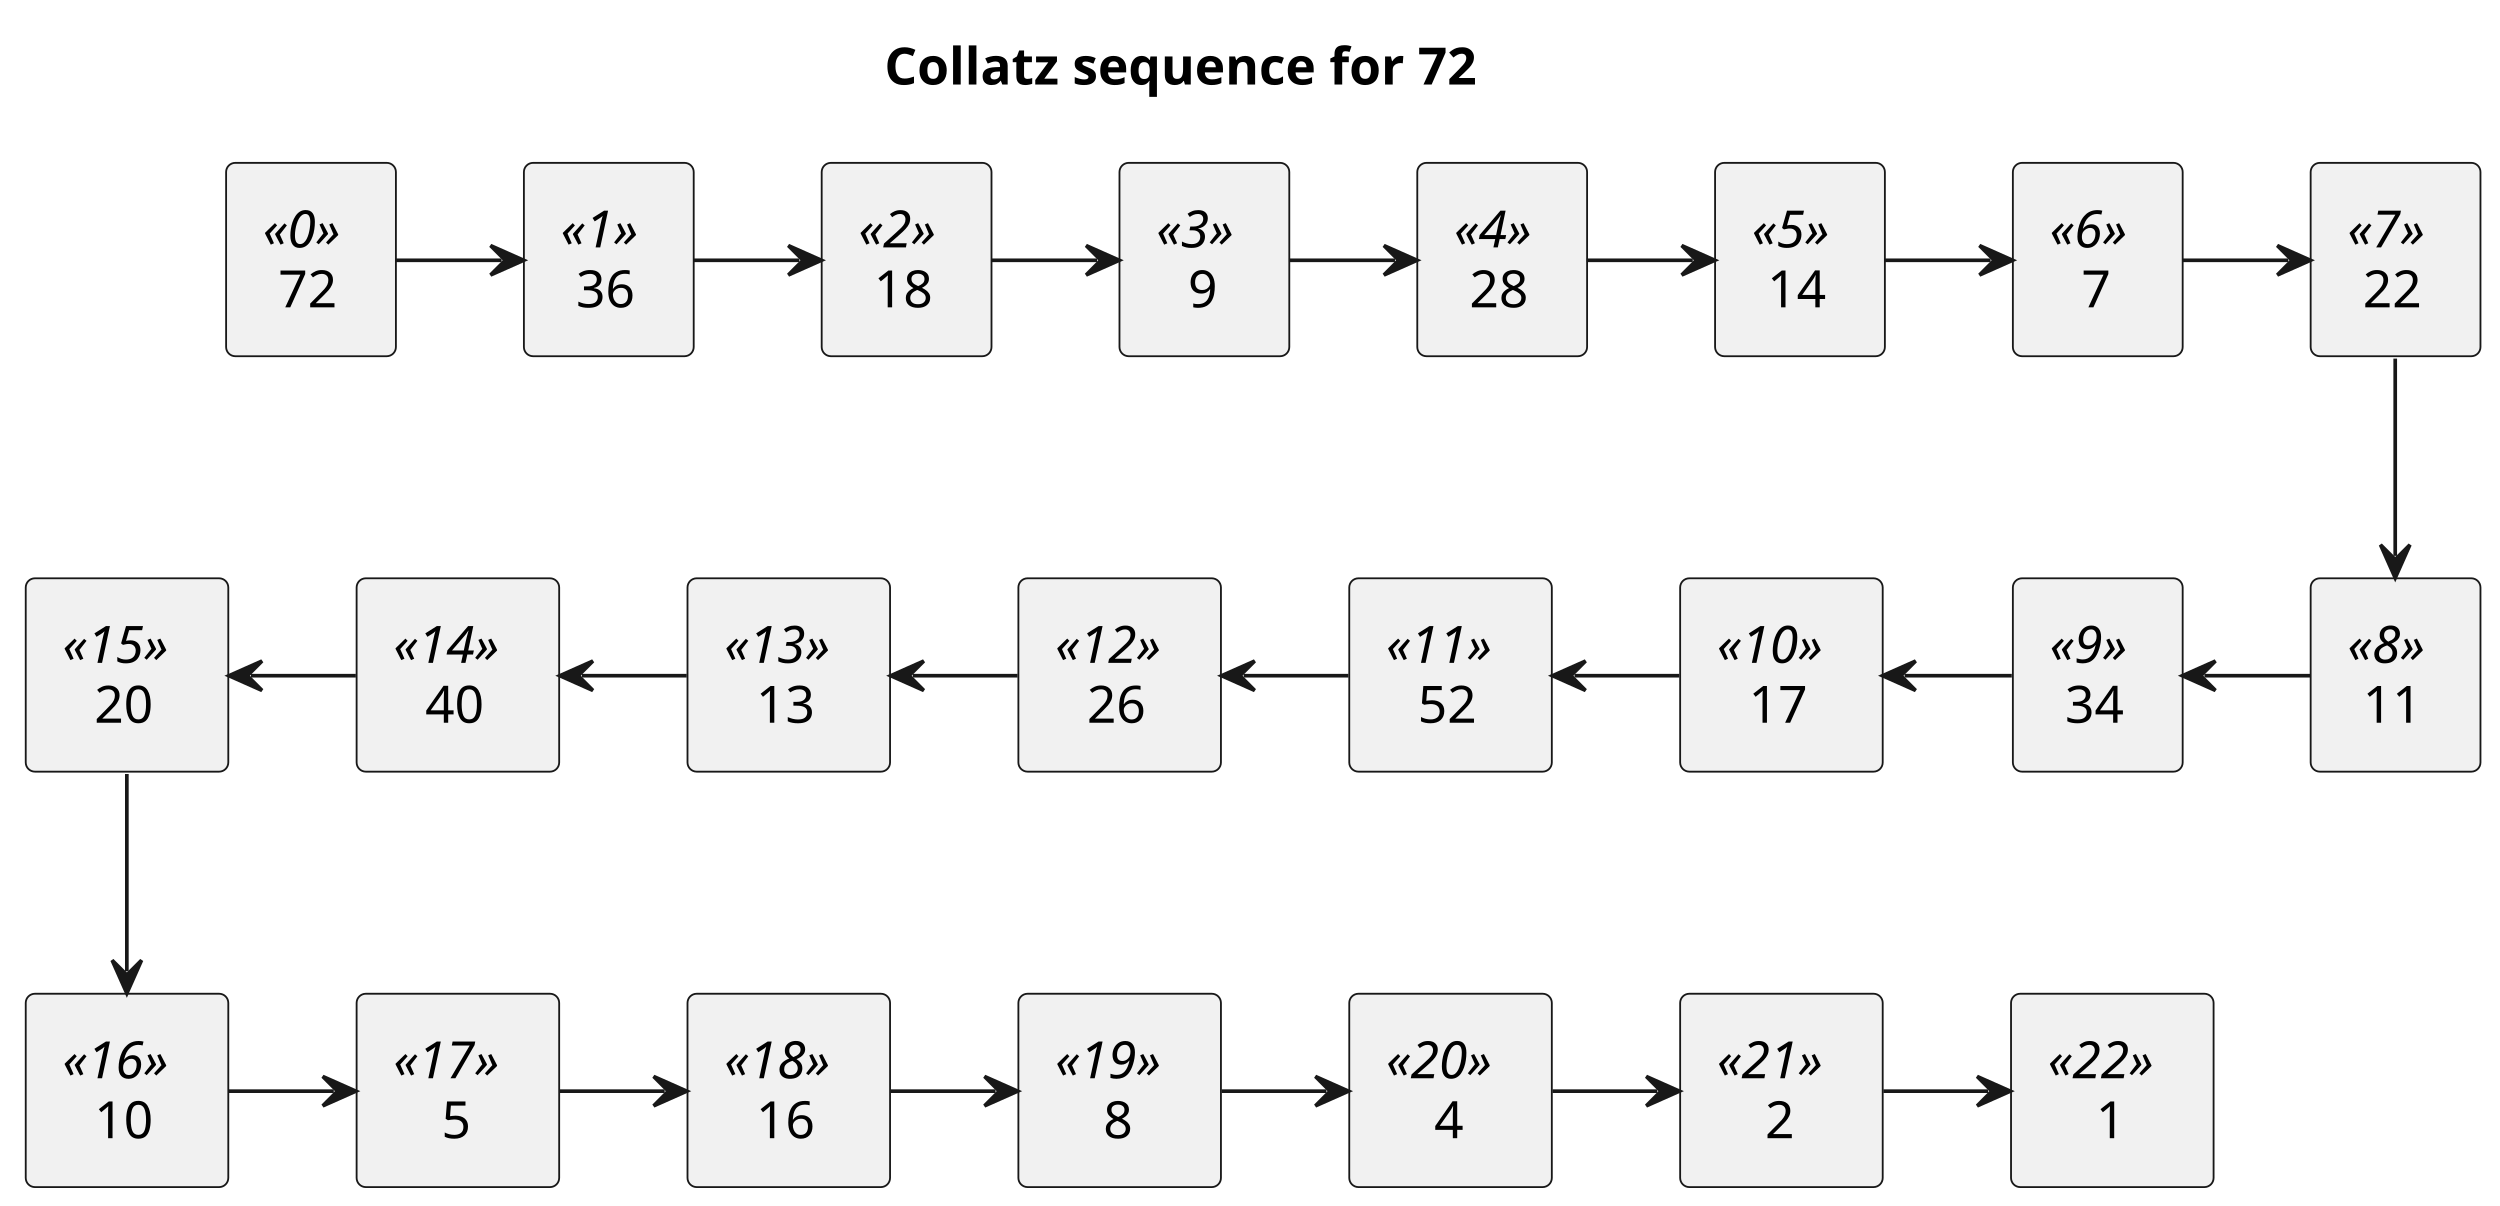
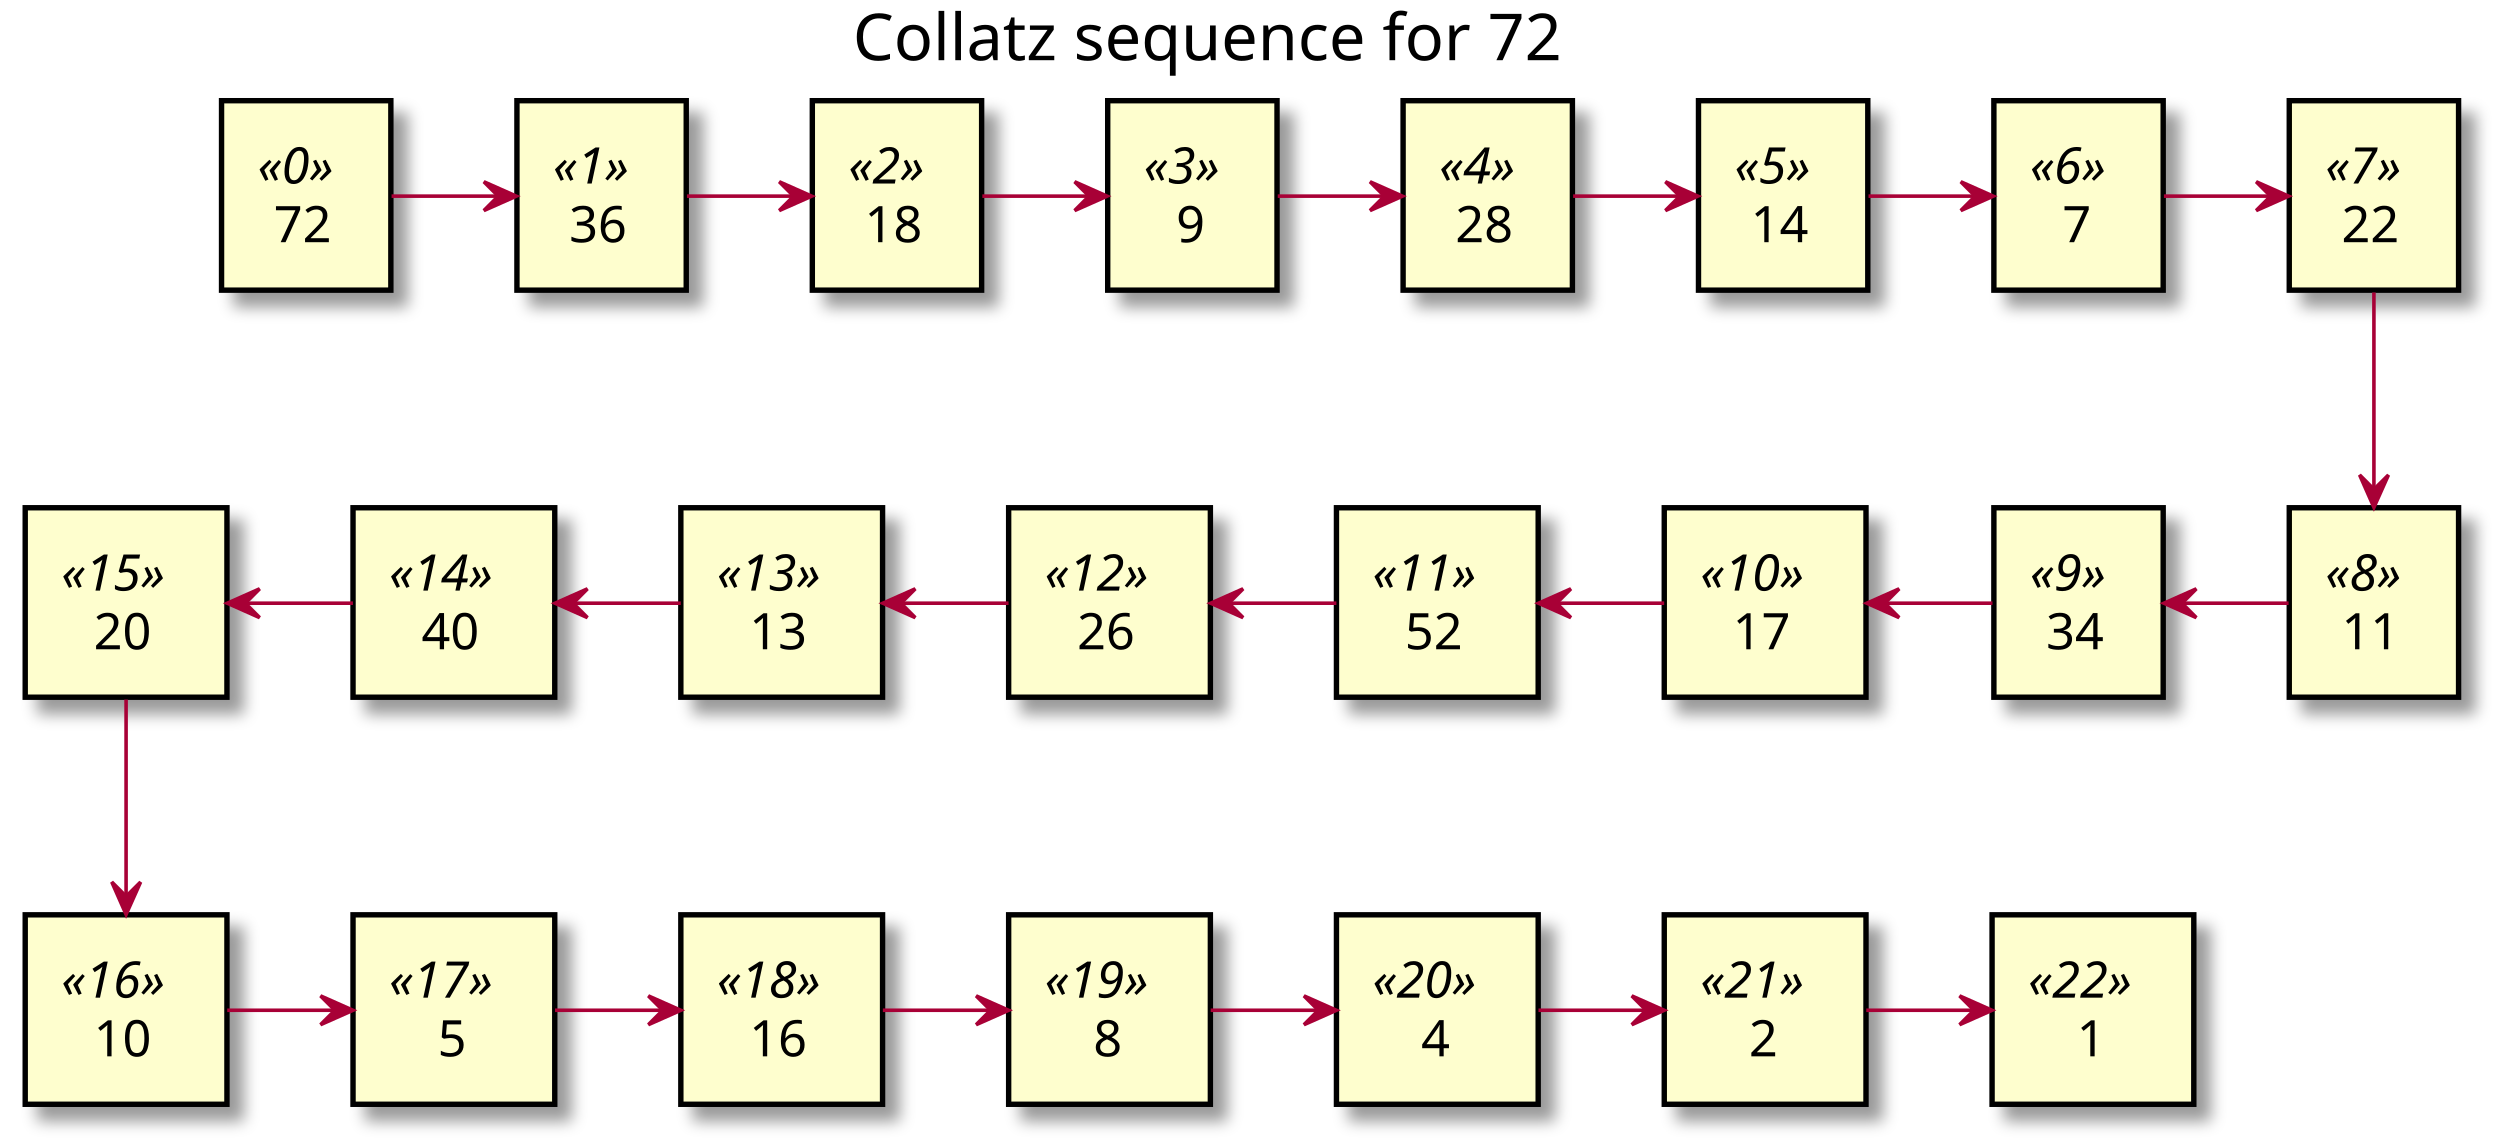
- <svg xmlns="http://www.w3.org/2000/svg" contentStyleType="text/css" height="328px" preserveAspectRatio="none" style="width:680px;height:328px;background:#FFFFFF;" version="1.1" viewBox="0 0 680 328" width="680px" zoomAndPan="magnify">
-   <defs />
+ <svg xmlns="http://www.w3.org/2000/svg" contentScriptType="application/ecmascript" contentStyleType="text/css" height="318px" preserveAspectRatio="none" style="width:694px;height:318px;background:#FFFFFF;" version="1.1" viewBox="0 0 694 318" width="694px" zoomAndPan="magnify">
+   <defs>
+     <filter height="300%" id="fkxlsqg061v2a" width="300%" x="-1" y="-1">
+       <feGaussianBlur result="blurOut" stdDeviation="2.0" />
+       <feColorMatrix in="blurOut" result="blurOut2" type="matrix" values="0 0 0 0 0 0 0 0 0 0 0 0 0 0 0 0 0 0 .4 0" />
+       <feOffset dx="4.0" dy="4.0" in="blurOut2" result="blurOut3" />
+       <feBlend in="SourceGraphic" in2="blurOut3" mode="normal" />
+     </filter>
+   </defs>
  <g>
-     <text fill="#000000" font-family="sans-serif" font-size="14" font-weight="bold" lengthAdjust="spacing" textLength="185.568" x="240.56" y="22.995">Collatz sequence for 72</text>
-     <g id="elem_72">
-       <rect fill="#F1F1F1" height="52.594" rx="2.5" ry="2.5" style="stroke:#181818;stroke-width:0.5;" width="46.188" x="61.5" y="44.297" />
-       <text fill="#000000" font-family="sans-serif" font-size="14" font-style="italic" lengthAdjust="spacing" textLength="26.189" x="71.5" y="67.292">«0»</text>
-       <text fill="#000000" font-family="sans-serif" font-size="14" lengthAdjust="spacing" textLength="17.814" x="75.687" y="83.589">72</text>
-     </g>
-     <g id="elem_36">
-       <rect fill="#F1F1F1" height="52.594" rx="2.5" ry="2.5" style="stroke:#181818;stroke-width:0.5;" width="46.188" x="142.5" y="44.297" />
-       <text fill="#000000" font-family="sans-serif" font-size="14" font-style="italic" lengthAdjust="spacing" textLength="26.189" x="152.5" y="67.292">«1»</text>
-       <text fill="#000000" font-family="sans-serif" font-size="14" lengthAdjust="spacing" textLength="17.814" x="156.687" y="83.589">36</text>
-     </g>
-     <g id="elem_18">
-       <rect fill="#F1F1F1" height="52.594" rx="2.5" ry="2.5" style="stroke:#181818;stroke-width:0.5;" width="46.188" x="223.5" y="44.297" />
-       <text fill="#000000" font-family="sans-serif" font-size="14" font-style="italic" lengthAdjust="spacing" textLength="26.189" x="233.5" y="67.292">«2»</text>
-       <text fill="#000000" font-family="sans-serif" font-size="14" lengthAdjust="spacing" textLength="17.814" x="237.687" y="83.589">18</text>
-     </g>
-     <g id="elem_9">
-       <rect fill="#F1F1F1" height="52.594" rx="2.5" ry="2.5" style="stroke:#181818;stroke-width:0.5;" width="46.188" x="304.5" y="44.297" />
-       <text fill="#000000" font-family="sans-serif" font-size="14" font-style="italic" lengthAdjust="spacing" textLength="26.189" x="314.5" y="67.292">«3»</text>
-       <text fill="#000000" font-family="sans-serif" font-size="14" lengthAdjust="spacing" textLength="8.907" x="323.141" y="83.589">9</text>
-     </g>
-     <g id="elem_28">
-       <rect fill="#F1F1F1" height="52.594" rx="2.5" ry="2.5" style="stroke:#181818;stroke-width:0.5;" width="46.188" x="385.5" y="44.297" />
-       <text fill="#000000" font-family="sans-serif" font-size="14" font-style="italic" lengthAdjust="spacing" textLength="26.189" x="395.5" y="67.292">«4»</text>
-       <text fill="#000000" font-family="sans-serif" font-size="14" lengthAdjust="spacing" textLength="17.814" x="399.687" y="83.589">28</text>
-     </g>
-     <g id="elem_14">
-       <rect fill="#F1F1F1" height="52.594" rx="2.5" ry="2.5" style="stroke:#181818;stroke-width:0.5;" width="46.188" x="466.5" y="44.297" />
-       <text fill="#000000" font-family="sans-serif" font-size="14" font-style="italic" lengthAdjust="spacing" textLength="26.189" x="476.5" y="67.292">«5»</text>
-       <text fill="#000000" font-family="sans-serif" font-size="14" lengthAdjust="spacing" textLength="17.814" x="480.687" y="83.589">14</text>
-     </g>
-     <g id="elem_7">
-       <rect fill="#F1F1F1" height="52.594" rx="2.5" ry="2.5" style="stroke:#181818;stroke-width:0.5;" width="46.188" x="547.5" y="44.297" />
-       <text fill="#000000" font-family="sans-serif" font-size="14" font-style="italic" lengthAdjust="spacing" textLength="26.189" x="557.5" y="67.292">«6»</text>
-       <text fill="#000000" font-family="sans-serif" font-size="14" lengthAdjust="spacing" textLength="8.907" x="566.141" y="83.589">7</text>
-     </g>
-     <g id="elem_22">
-       <rect fill="#F1F1F1" height="52.594" rx="2.5" ry="2.5" style="stroke:#181818;stroke-width:0.5;" width="46.188" x="628.5" y="44.297" />
-       <text fill="#000000" font-family="sans-serif" font-size="14" font-style="italic" lengthAdjust="spacing" textLength="26.189" x="638.5" y="67.292">«7»</text>
-       <text fill="#000000" font-family="sans-serif" font-size="14" lengthAdjust="spacing" textLength="17.814" x="642.687" y="83.589">22</text>
-     </g>
-     <g id="elem_11">
-       <rect fill="#F1F1F1" height="52.594" rx="2.5" ry="2.5" style="stroke:#181818;stroke-width:0.5;" width="46.188" x="628.5" y="157.297" />
-       <text fill="#000000" font-family="sans-serif" font-size="14" font-style="italic" lengthAdjust="spacing" textLength="26.189" x="638.5" y="180.292">«8»</text>
-       <text fill="#000000" font-family="sans-serif" font-size="14" lengthAdjust="spacing" textLength="17.814" x="642.687" y="196.589">11</text>
-     </g>
-     <g id="elem_34">
-       <rect fill="#F1F1F1" height="52.594" rx="2.5" ry="2.5" style="stroke:#181818;stroke-width:0.5;" width="46.188" x="547.5" y="157.297" />
-       <text fill="#000000" font-family="sans-serif" font-size="14" font-style="italic" lengthAdjust="spacing" textLength="26.189" x="557.5" y="180.292">«9»</text>
-       <text fill="#000000" font-family="sans-serif" font-size="14" lengthAdjust="spacing" textLength="17.814" x="561.687" y="196.589">34</text>
-     </g>
-     <g id="elem_17">
-       <rect fill="#F1F1F1" height="52.594" rx="2.5" ry="2.5" style="stroke:#181818;stroke-width:0.5;" width="55.096" x="457" y="157.297" />
-       <text fill="#000000" font-family="sans-serif" font-size="14" font-style="italic" lengthAdjust="spacing" textLength="35.096" x="467" y="180.292">«10»</text>
-       <text fill="#000000" font-family="sans-serif" font-size="14" lengthAdjust="spacing" textLength="17.814" x="475.641" y="196.589">17</text>
-     </g>
-     <g id="elem_52">
-       <rect fill="#F1F1F1" height="52.594" rx="2.5" ry="2.5" style="stroke:#181818;stroke-width:0.5;" width="55.096" x="367" y="157.297" />
-       <text fill="#000000" font-family="sans-serif" font-size="14" font-style="italic" lengthAdjust="spacing" textLength="35.096" x="377" y="180.292">«11»</text>
-       <text fill="#000000" font-family="sans-serif" font-size="14" lengthAdjust="spacing" textLength="17.814" x="385.641" y="196.589">52</text>
-     </g>
-     <g id="elem_26">
-       <rect fill="#F1F1F1" height="52.594" rx="2.5" ry="2.5" style="stroke:#181818;stroke-width:0.5;" width="55.096" x="277" y="157.297" />
-       <text fill="#000000" font-family="sans-serif" font-size="14" font-style="italic" lengthAdjust="spacing" textLength="35.096" x="287" y="180.292">«12»</text>
-       <text fill="#000000" font-family="sans-serif" font-size="14" lengthAdjust="spacing" textLength="17.814" x="295.641" y="196.589">26</text>
-     </g>
-     <g id="elem_13">
-       <rect fill="#F1F1F1" height="52.594" rx="2.5" ry="2.5" style="stroke:#181818;stroke-width:0.5;" width="55.096" x="187" y="157.297" />
-       <text fill="#000000" font-family="sans-serif" font-size="14" font-style="italic" lengthAdjust="spacing" textLength="35.096" x="197" y="180.292">«13»</text>
-       <text fill="#000000" font-family="sans-serif" font-size="14" lengthAdjust="spacing" textLength="17.814" x="205.641" y="196.589">13</text>
-     </g>
-     <g id="elem_40">
-       <rect fill="#F1F1F1" height="52.594" rx="2.5" ry="2.5" style="stroke:#181818;stroke-width:0.5;" width="55.096" x="97" y="157.297" />
-       <text fill="#000000" font-family="sans-serif" font-size="14" font-style="italic" lengthAdjust="spacing" textLength="35.096" x="107" y="180.292">«14»</text>
-       <text fill="#000000" font-family="sans-serif" font-size="14" lengthAdjust="spacing" textLength="17.814" x="115.641" y="196.589">40</text>
-     </g>
-     <g id="elem_20">
-       <rect fill="#F1F1F1" height="52.594" rx="2.5" ry="2.5" style="stroke:#181818;stroke-width:0.5;" width="55.096" x="7" y="157.297" />
-       <text fill="#000000" font-family="sans-serif" font-size="14" font-style="italic" lengthAdjust="spacing" textLength="35.096" x="17" y="180.292">«15»</text>
-       <text fill="#000000" font-family="sans-serif" font-size="14" lengthAdjust="spacing" textLength="17.814" x="25.641" y="196.589">20</text>
-     </g>
-     <g id="elem_10">
-       <rect fill="#F1F1F1" height="52.594" rx="2.5" ry="2.5" style="stroke:#181818;stroke-width:0.5;" width="55.096" x="7" y="270.297" />
-       <text fill="#000000" font-family="sans-serif" font-size="14" font-style="italic" lengthAdjust="spacing" textLength="35.096" x="17" y="293.292">«16»</text>
-       <text fill="#000000" font-family="sans-serif" font-size="14" lengthAdjust="spacing" textLength="17.814" x="25.641" y="309.589">10</text>
-     </g>
-     <g id="elem_5">
-       <rect fill="#F1F1F1" height="52.594" rx="2.5" ry="2.5" style="stroke:#181818;stroke-width:0.5;" width="55.096" x="97" y="270.297" />
-       <text fill="#000000" font-family="sans-serif" font-size="14" font-style="italic" lengthAdjust="spacing" textLength="35.096" x="107" y="293.292">«17»</text>
-       <text fill="#000000" font-family="sans-serif" font-size="14" lengthAdjust="spacing" textLength="8.907" x="120.094" y="309.589">5</text>
-     </g>
-     <g id="elem_16">
-       <rect fill="#F1F1F1" height="52.594" rx="2.5" ry="2.5" style="stroke:#181818;stroke-width:0.5;" width="55.096" x="187" y="270.297" />
-       <text fill="#000000" font-family="sans-serif" font-size="14" font-style="italic" lengthAdjust="spacing" textLength="35.096" x="197" y="293.292">«18»</text>
-       <text fill="#000000" font-family="sans-serif" font-size="14" lengthAdjust="spacing" textLength="17.814" x="205.641" y="309.589">16</text>
-     </g>
-     <g id="elem_8">
-       <rect fill="#F1F1F1" height="52.594" rx="2.5" ry="2.5" style="stroke:#181818;stroke-width:0.5;" width="55.096" x="277" y="270.297" />
-       <text fill="#000000" font-family="sans-serif" font-size="14" font-style="italic" lengthAdjust="spacing" textLength="35.096" x="287" y="293.292">«19»</text>
-       <text fill="#000000" font-family="sans-serif" font-size="14" lengthAdjust="spacing" textLength="8.907" x="300.094" y="309.589">8</text>
-     </g>
-     <g id="elem_4">
-       <rect fill="#F1F1F1" height="52.594" rx="2.5" ry="2.5" style="stroke:#181818;stroke-width:0.5;" width="55.096" x="367" y="270.297" />
-       <text fill="#000000" font-family="sans-serif" font-size="14" font-style="italic" lengthAdjust="spacing" textLength="35.096" x="377" y="293.292">«20»</text>
-       <text fill="#000000" font-family="sans-serif" font-size="14" lengthAdjust="spacing" textLength="8.907" x="390.094" y="309.589">4</text>
-     </g>
-     <g id="elem_2">
-       <rect fill="#F1F1F1" height="52.594" rx="2.5" ry="2.5" style="stroke:#181818;stroke-width:0.5;" width="55.096" x="457" y="270.297" />
-       <text fill="#000000" font-family="sans-serif" font-size="14" font-style="italic" lengthAdjust="spacing" textLength="35.096" x="467" y="293.292">«21»</text>
-       <text fill="#000000" font-family="sans-serif" font-size="14" lengthAdjust="spacing" textLength="8.907" x="480.094" y="309.589">2</text>
-     </g>
-     <g id="elem_1">
-       <rect fill="#F1F1F1" height="52.594" rx="2.5" ry="2.5" style="stroke:#181818;stroke-width:0.5;" width="55.096" x="547" y="270.297" />
-       <text fill="#000000" font-family="sans-serif" font-size="14" font-style="italic" lengthAdjust="spacing" textLength="35.096" x="557" y="293.292">«22»</text>
-       <text fill="#000000" font-family="sans-serif" font-size="14" lengthAdjust="spacing" textLength="8.907" x="570.094" y="309.589">1</text>
-     </g>
-     <g id="link_72_36">
-       <path d="M107.6,70.797 C119.21,70.797 124.82,70.797 136.43,70.797 " fill="none" id="72-to-36" style="stroke:#181818;stroke-width:1.0;" />
-       <polygon fill="#181818" points="142.43,70.797,133.43,66.797,137.43,70.797,133.43,74.797,142.43,70.797" style="stroke:#181818;stroke-width:1.0;" />
-     </g>
-     <g id="link_36_18">
-       <path d="M188.6,70.797 C200.21,70.797 205.82,70.797 217.43,70.797 " fill="none" id="36-to-18" style="stroke:#181818;stroke-width:1.0;" />
-       <polygon fill="#181818" points="223.43,70.797,214.43,66.797,218.43,70.797,214.43,74.797,223.43,70.797" style="stroke:#181818;stroke-width:1.0;" />
-     </g>
-     <g id="link_18_9">
-       <path d="M269.6,70.797 C281.21,70.797 286.82,70.797 298.43,70.797 " fill="none" id="18-to-9" style="stroke:#181818;stroke-width:1.0;" />
-       <polygon fill="#181818" points="304.43,70.797,295.43,66.797,299.43,70.797,295.43,74.797,304.43,70.797" style="stroke:#181818;stroke-width:1.0;" />
-     </g>
-     <g id="link_9_28">
-       <path d="M350.6,70.797 C362.21,70.797 367.82,70.797 379.43,70.797 " fill="none" id="9-to-28" style="stroke:#181818;stroke-width:1.0;" />
-       <polygon fill="#181818" points="385.43,70.797,376.43,66.797,380.43,70.797,376.43,74.797,385.43,70.797" style="stroke:#181818;stroke-width:1.0;" />
-     </g>
-     <g id="link_28_14">
-       <path d="M431.6,70.797 C443.21,70.797 448.82,70.797 460.43,70.797 " fill="none" id="28-to-14" style="stroke:#181818;stroke-width:1.0;" />
-       <polygon fill="#181818" points="466.43,70.797,457.43,66.797,461.43,70.797,457.43,74.797,466.43,70.797" style="stroke:#181818;stroke-width:1.0;" />
-     </g>
-     <g id="link_14_7">
-       <path d="M512.6,70.797 C524.21,70.797 529.82,70.797 541.43,70.797 " fill="none" id="14-to-7" style="stroke:#181818;stroke-width:1.0;" />
-       <polygon fill="#181818" points="547.43,70.797,538.43,66.797,542.43,70.797,538.43,74.797,547.43,70.797" style="stroke:#181818;stroke-width:1.0;" />
-     </g>
-     <g id="link_7_22">
-       <path d="M593.6,70.797 C605.21,70.797 610.82,70.797 622.43,70.797 " fill="none" id="7-to-22" style="stroke:#181818;stroke-width:1.0;" />
-       <polygon fill="#181818" points="628.43,70.797,619.43,66.797,623.43,70.797,619.43,74.797,628.43,70.797" style="stroke:#181818;stroke-width:1.0;" />
-     </g>
-     <g id="link_22_11">
-       <path d="M651.5,97.537 C651.5,115.477 651.5,133.287 651.5,151.187 " fill="none" id="22-to-11" style="stroke:#181818;stroke-width:1.0;" />
-       <polygon fill="#181818" points="651.5,157.187,655.5,148.187,651.5,152.187,647.5,148.187,651.5,157.187" style="stroke:#181818;stroke-width:1.0;" />
-     </g>
-     <g id="link_34_11">
-       <path d="M599.6,183.797 C611.21,183.797 616.82,183.797 628.43,183.797 " fill="none" id="34-backto-11" style="stroke:#181818;stroke-width:1.0;" />
-       <polygon fill="#181818" points="593.6,183.797,602.6,187.797,598.6,183.797,602.6,179.797,593.6,183.797" style="stroke:#181818;stroke-width:1.0;" />
-     </g>
-     <g id="link_17_34">
-       <path d="M518.05,183.797 C529.77,183.797 535.49,183.797 547.21,183.797 " fill="none" id="17-backto-34" style="stroke:#181818;stroke-width:1.0;" />
-       <polygon fill="#181818" points="512.05,183.797,521.05,187.797,517.05,183.797,521.05,179.797,512.05,183.797" style="stroke:#181818;stroke-width:1.0;" />
-     </g>
-     <g id="link_52_17">
-       <path d="M428.27,183.797 C439.78,183.797 445.28,183.797 456.79,183.797 " fill="none" id="52-backto-17" style="stroke:#181818;stroke-width:1.0;" />
-       <polygon fill="#181818" points="422.27,183.797,431.27,187.797,427.27,183.797,431.27,179.797,422.27,183.797" style="stroke:#181818;stroke-width:1.0;" />
-     </g>
-     <g id="link_26_52">
-       <path d="M338.27,183.797 C349.78,183.797 355.28,183.797 366.79,183.797 " fill="none" id="26-backto-52" style="stroke:#181818;stroke-width:1.0;" />
-       <polygon fill="#181818" points="332.27,183.797,341.27,187.797,337.27,183.797,341.27,179.797,332.27,183.797" style="stroke:#181818;stroke-width:1.0;" />
-     </g>
-     <g id="link_13_26">
-       <path d="M248.27,183.797 C259.78,183.797 265.28,183.797 276.79,183.797 " fill="none" id="13-backto-26" style="stroke:#181818;stroke-width:1.0;" />
-       <polygon fill="#181818" points="242.27,183.797,251.27,187.797,247.27,183.797,251.27,179.797,242.27,183.797" style="stroke:#181818;stroke-width:1.0;" />
-     </g>
-     <g id="link_40_13">
-       <path d="M158.27,183.797 C169.78,183.797 175.28,183.797 186.79,183.797 " fill="none" id="40-backto-13" style="stroke:#181818;stroke-width:1.0;" />
-       <polygon fill="#181818" points="152.27,183.797,161.27,187.797,157.27,183.797,161.27,179.797,152.27,183.797" style="stroke:#181818;stroke-width:1.0;" />
-     </g>
-     <g id="link_20_40">
-       <path d="M68.27,183.797 C79.78,183.797 85.28,183.797 96.79,183.797 " fill="none" id="20-backto-40" style="stroke:#181818;stroke-width:1.0;" />
-       <polygon fill="#181818" points="62.27,183.797,71.27,187.797,67.27,183.797,71.27,179.797,62.27,183.797" style="stroke:#181818;stroke-width:1.0;" />
-     </g>
-     <g id="link_20_10">
-       <path d="M34.5,210.537 C34.5,228.477 34.5,246.287 34.5,264.187 " fill="none" id="20-to-10" style="stroke:#181818;stroke-width:1.0;" />
-       <polygon fill="#181818" points="34.5,270.187,38.5,261.187,34.5,265.187,30.5,261.187,34.5,270.187" style="stroke:#181818;stroke-width:1.0;" />
-     </g>
-     <g id="link_10_5">
-       <path d="M62.27,296.797 C73.78,296.797 79.28,296.797 90.79,296.797 " fill="none" id="10-to-5" style="stroke:#181818;stroke-width:1.0;" />
-       <polygon fill="#181818" points="96.79,296.797,87.79,292.797,91.79,296.797,87.79,300.797,96.79,296.797" style="stroke:#181818;stroke-width:1.0;" />
-     </g>
-     <g id="link_5_16">
-       <path d="M152.27,296.797 C163.78,296.797 169.28,296.797 180.79,296.797 " fill="none" id="5-to-16" style="stroke:#181818;stroke-width:1.0;" />
-       <polygon fill="#181818" points="186.79,296.797,177.79,292.797,181.79,296.797,177.79,300.797,186.79,296.797" style="stroke:#181818;stroke-width:1.0;" />
-     </g>
-     <g id="link_16_8">
-       <path d="M242.27,296.797 C253.78,296.797 259.28,296.797 270.79,296.797 " fill="none" id="16-to-8" style="stroke:#181818;stroke-width:1.0;" />
-       <polygon fill="#181818" points="276.79,296.797,267.79,292.797,271.79,296.797,267.79,300.797,276.79,296.797" style="stroke:#181818;stroke-width:1.0;" />
-     </g>
-     <g id="link_8_4">
-       <path d="M332.27,296.797 C343.78,296.797 349.28,296.797 360.79,296.797 " fill="none" id="8-to-4" style="stroke:#181818;stroke-width:1.0;" />
-       <polygon fill="#181818" points="366.79,296.797,357.79,292.797,361.79,296.797,357.79,300.797,366.79,296.797" style="stroke:#181818;stroke-width:1.0;" />
-     </g>
-     <g id="link_4_2">
-       <path d="M422.27,296.797 C433.78,296.797 439.28,296.797 450.79,296.797 " fill="none" id="4-to-2" style="stroke:#181818;stroke-width:1.0;" />
-       <polygon fill="#181818" points="456.79,296.797,447.79,292.797,451.79,296.797,447.79,300.797,456.79,296.797" style="stroke:#181818;stroke-width:1.0;" />
-     </g>
-     <g id="link_2_1">
-       <path d="M512.27,296.797 C523.78,296.797 529.28,296.797 540.79,296.797 " fill="none" id="2-to-1" style="stroke:#181818;stroke-width:1.0;" />
-       <polygon fill="#181818" points="546.79,296.797,537.79,292.797,541.79,296.797,537.79,300.797,546.79,296.797" style="stroke:#181818;stroke-width:1.0;" />
-     </g>
+     <text fill="#000000" font-family="sans-serif" font-size="18" lengthAdjust="spacing" textLength="208" x="236.75" y="16.708">Collatz sequence for 72</text>
+     <rect fill="#FEFECE" filter="url(#fkxlsqg061v2a)" height="52.594" style="stroke:#000000;stroke-width:1.5;" width="47" x="61.5" y="27.953" />
+     <text fill="#000000" font-family="sans-serif" font-size="14" font-style="italic" lengthAdjust="spacing" textLength="27" x="71.5" y="50.948">«0»</text>
+     <text fill="#000000" font-family="sans-serif" font-size="14" lengthAdjust="spacing" textLength="18" x="76" y="67.245">72</text>
+     <rect fill="#FEFECE" filter="url(#fkxlsqg061v2a)" height="52.594" style="stroke:#000000;stroke-width:1.5;" width="47" x="143.5" y="27.953" />
+     <text fill="#000000" font-family="sans-serif" font-size="14" font-style="italic" lengthAdjust="spacing" textLength="27" x="153.5" y="50.948">«1»</text>
+     <text fill="#000000" font-family="sans-serif" font-size="14" lengthAdjust="spacing" textLength="18" x="158" y="67.245">36</text>
+     <rect fill="#FEFECE" filter="url(#fkxlsqg061v2a)" height="52.594" style="stroke:#000000;stroke-width:1.5;" width="47" x="225.5" y="27.953" />
+     <text fill="#000000" font-family="sans-serif" font-size="14" font-style="italic" lengthAdjust="spacing" textLength="27" x="235.5" y="50.948">«2»</text>
+     <text fill="#000000" font-family="sans-serif" font-size="14" lengthAdjust="spacing" textLength="18" x="240" y="67.245">18</text>
+     <rect fill="#FEFECE" filter="url(#fkxlsqg061v2a)" height="52.594" style="stroke:#000000;stroke-width:1.5;" width="47" x="307.5" y="27.953" />
+     <text fill="#000000" font-family="sans-serif" font-size="14" font-style="italic" lengthAdjust="spacing" textLength="27" x="317.5" y="50.948">«3»</text>
+     <text fill="#000000" font-family="sans-serif" font-size="14" lengthAdjust="spacing" textLength="9" x="326.5" y="67.245">9</text>
+     <rect fill="#FEFECE" filter="url(#fkxlsqg061v2a)" height="52.594" style="stroke:#000000;stroke-width:1.5;" width="47" x="389.5" y="27.953" />
+     <text fill="#000000" font-family="sans-serif" font-size="14" font-style="italic" lengthAdjust="spacing" textLength="27" x="399.5" y="50.948">«4»</text>
+     <text fill="#000000" font-family="sans-serif" font-size="14" lengthAdjust="spacing" textLength="18" x="404" y="67.245">28</text>
+     <rect fill="#FEFECE" filter="url(#fkxlsqg061v2a)" height="52.594" style="stroke:#000000;stroke-width:1.5;" width="47" x="471.5" y="27.953" />
+     <text fill="#000000" font-family="sans-serif" font-size="14" font-style="italic" lengthAdjust="spacing" textLength="27" x="481.5" y="50.948">«5»</text>
+     <text fill="#000000" font-family="sans-serif" font-size="14" lengthAdjust="spacing" textLength="18" x="486" y="67.245">14</text>
+     <rect fill="#FEFECE" filter="url(#fkxlsqg061v2a)" height="52.594" style="stroke:#000000;stroke-width:1.5;" width="47" x="553.5" y="27.953" />
+     <text fill="#000000" font-family="sans-serif" font-size="14" font-style="italic" lengthAdjust="spacing" textLength="27" x="563.5" y="50.948">«6»</text>
+     <text fill="#000000" font-family="sans-serif" font-size="14" lengthAdjust="spacing" textLength="9" x="572.5" y="67.245">7</text>
+     <rect fill="#FEFECE" filter="url(#fkxlsqg061v2a)" height="52.594" style="stroke:#000000;stroke-width:1.5;" width="47" x="635.5" y="27.953" />
+     <text fill="#000000" font-family="sans-serif" font-size="14" font-style="italic" lengthAdjust="spacing" textLength="27" x="645.5" y="50.948">«7»</text>
+     <text fill="#000000" font-family="sans-serif" font-size="14" lengthAdjust="spacing" textLength="18" x="650" y="67.245">22</text>
+     <rect fill="#FEFECE" filter="url(#fkxlsqg061v2a)" height="52.594" style="stroke:#000000;stroke-width:1.5;" width="47" x="635.5" y="140.953" />
+     <text fill="#000000" font-family="sans-serif" font-size="14" font-style="italic" lengthAdjust="spacing" textLength="27" x="645.5" y="163.948">«8»</text>
+     <text fill="#000000" font-family="sans-serif" font-size="14" lengthAdjust="spacing" textLength="18" x="650" y="180.245">11</text>
+     <rect fill="#FEFECE" filter="url(#fkxlsqg061v2a)" height="52.594" style="stroke:#000000;stroke-width:1.5;" width="47" x="553.5" y="140.953" />
+     <text fill="#000000" font-family="sans-serif" font-size="14" font-style="italic" lengthAdjust="spacing" textLength="27" x="563.5" y="163.948">«9»</text>
+     <text fill="#000000" font-family="sans-serif" font-size="14" lengthAdjust="spacing" textLength="18" x="568" y="180.245">34</text>
+     <rect fill="#FEFECE" filter="url(#fkxlsqg061v2a)" height="52.594" style="stroke:#000000;stroke-width:1.5;" width="56" x="462" y="140.953" />
+     <text fill="#000000" font-family="sans-serif" font-size="14" font-style="italic" lengthAdjust="spacing" textLength="36" x="472" y="163.948">«10»</text>
+     <text fill="#000000" font-family="sans-serif" font-size="14" lengthAdjust="spacing" textLength="18" x="481" y="180.245">17</text>
+     <rect fill="#FEFECE" filter="url(#fkxlsqg061v2a)" height="52.594" style="stroke:#000000;stroke-width:1.5;" width="56" x="371" y="140.953" />
+     <text fill="#000000" font-family="sans-serif" font-size="14" font-style="italic" lengthAdjust="spacing" textLength="36" x="381" y="163.948">«11»</text>
+     <text fill="#000000" font-family="sans-serif" font-size="14" lengthAdjust="spacing" textLength="18" x="390" y="180.245">52</text>
+     <rect fill="#FEFECE" filter="url(#fkxlsqg061v2a)" height="52.594" style="stroke:#000000;stroke-width:1.5;" width="56" x="280" y="140.953" />
+     <text fill="#000000" font-family="sans-serif" font-size="14" font-style="italic" lengthAdjust="spacing" textLength="36" x="290" y="163.948">«12»</text>
+     <text fill="#000000" font-family="sans-serif" font-size="14" lengthAdjust="spacing" textLength="18" x="299" y="180.245">26</text>
+     <rect fill="#FEFECE" filter="url(#fkxlsqg061v2a)" height="52.594" style="stroke:#000000;stroke-width:1.5;" width="56" x="189" y="140.953" />
+     <text fill="#000000" font-family="sans-serif" font-size="14" font-style="italic" lengthAdjust="spacing" textLength="36" x="199" y="163.948">«13»</text>
+     <text fill="#000000" font-family="sans-serif" font-size="14" lengthAdjust="spacing" textLength="18" x="208" y="180.245">13</text>
+     <rect fill="#FEFECE" filter="url(#fkxlsqg061v2a)" height="52.594" style="stroke:#000000;stroke-width:1.5;" width="56" x="98" y="140.953" />
+     <text fill="#000000" font-family="sans-serif" font-size="14" font-style="italic" lengthAdjust="spacing" textLength="36" x="108" y="163.948">«14»</text>
+     <text fill="#000000" font-family="sans-serif" font-size="14" lengthAdjust="spacing" textLength="18" x="117" y="180.245">40</text>
+     <rect fill="#FEFECE" filter="url(#fkxlsqg061v2a)" height="52.594" style="stroke:#000000;stroke-width:1.5;" width="56" x="7" y="140.953" />
+     <text fill="#000000" font-family="sans-serif" font-size="14" font-style="italic" lengthAdjust="spacing" textLength="36" x="17" y="163.948">«15»</text>
+     <text fill="#000000" font-family="sans-serif" font-size="14" lengthAdjust="spacing" textLength="18" x="26" y="180.245">20</text>
+     <rect fill="#FEFECE" filter="url(#fkxlsqg061v2a)" height="52.594" style="stroke:#000000;stroke-width:1.5;" width="56" x="7" y="253.953" />
+     <text fill="#000000" font-family="sans-serif" font-size="14" font-style="italic" lengthAdjust="spacing" textLength="36" x="17" y="276.948">«16»</text>
+     <text fill="#000000" font-family="sans-serif" font-size="14" lengthAdjust="spacing" textLength="18" x="26" y="293.245">10</text>
+     <rect fill="#FEFECE" filter="url(#fkxlsqg061v2a)" height="52.594" style="stroke:#000000;stroke-width:1.5;" width="56" x="98" y="253.953" />
+     <text fill="#000000" font-family="sans-serif" font-size="14" font-style="italic" lengthAdjust="spacing" textLength="36" x="108" y="276.948">«17»</text>
+     <text fill="#000000" font-family="sans-serif" font-size="14" lengthAdjust="spacing" textLength="9" x="121.5" y="293.245">5</text>
+     <rect fill="#FEFECE" filter="url(#fkxlsqg061v2a)" height="52.594" style="stroke:#000000;stroke-width:1.5;" width="56" x="189" y="253.953" />
+     <text fill="#000000" font-family="sans-serif" font-size="14" font-style="italic" lengthAdjust="spacing" textLength="36" x="199" y="276.948">«18»</text>
+     <text fill="#000000" font-family="sans-serif" font-size="14" lengthAdjust="spacing" textLength="18" x="208" y="293.245">16</text>
+     <rect fill="#FEFECE" filter="url(#fkxlsqg061v2a)" height="52.594" style="stroke:#000000;stroke-width:1.5;" width="56" x="280" y="253.953" />
+     <text fill="#000000" font-family="sans-serif" font-size="14" font-style="italic" lengthAdjust="spacing" textLength="36" x="290" y="276.948">«19»</text>
+     <text fill="#000000" font-family="sans-serif" font-size="14" lengthAdjust="spacing" textLength="9" x="303.5" y="293.245">8</text>
+     <rect fill="#FEFECE" filter="url(#fkxlsqg061v2a)" height="52.594" style="stroke:#000000;stroke-width:1.5;" width="56" x="371" y="253.953" />
+     <text fill="#000000" font-family="sans-serif" font-size="14" font-style="italic" lengthAdjust="spacing" textLength="36" x="381" y="276.948">«20»</text>
+     <text fill="#000000" font-family="sans-serif" font-size="14" lengthAdjust="spacing" textLength="9" x="394.5" y="293.245">4</text>
+     <rect fill="#FEFECE" filter="url(#fkxlsqg061v2a)" height="52.594" style="stroke:#000000;stroke-width:1.5;" width="56" x="462" y="253.953" />
+     <text fill="#000000" font-family="sans-serif" font-size="14" font-style="italic" lengthAdjust="spacing" textLength="36" x="472" y="276.948">«21»</text>
+     <text fill="#000000" font-family="sans-serif" font-size="14" lengthAdjust="spacing" textLength="9" x="485.5" y="293.245">2</text>
+     <rect fill="#FEFECE" filter="url(#fkxlsqg061v2a)" height="52.594" style="stroke:#000000;stroke-width:1.5;" width="56" x="553" y="253.953" />
+     <text fill="#000000" font-family="sans-serif" font-size="14" font-style="italic" lengthAdjust="spacing" textLength="36" x="563" y="276.948">«22»</text>
+     <text fill="#000000" font-family="sans-serif" font-size="14" lengthAdjust="spacing" textLength="9" x="576.5" y="293.245">1</text>
+     <path d="M108.7,54.453 C118.53,54.453 128.35,54.453 138.18,54.453 " fill="none" id="72-to-36" style="stroke:#A80036;stroke-width:1.0;" />
+     <polygon fill="#A80036" points="143.32,54.453,134.32,50.453,138.32,54.453,134.32,58.453,143.32,54.453" style="stroke:#A80036;stroke-width:1.0;" />
+     <path d="M190.7,54.453 C200.53,54.453 210.35,54.453 220.18,54.453 " fill="none" id="36-to-18" style="stroke:#A80036;stroke-width:1.0;" />
+     <polygon fill="#A80036" points="225.32,54.453,216.32,50.453,220.32,54.453,216.32,58.453,225.32,54.453" style="stroke:#A80036;stroke-width:1.0;" />
+     <path d="M272.7,54.453 C282.53,54.453 292.35,54.453 302.18,54.453 " fill="none" id="18-to-9" style="stroke:#A80036;stroke-width:1.0;" />
+     <polygon fill="#A80036" points="307.32,54.453,298.32,50.453,302.32,54.453,298.32,58.453,307.32,54.453" style="stroke:#A80036;stroke-width:1.0;" />
+     <path d="M354.7,54.453 C364.53,54.453 374.35,54.453 384.18,54.453 " fill="none" id="9-to-28" style="stroke:#A80036;stroke-width:1.0;" />
+     <polygon fill="#A80036" points="389.32,54.453,380.32,50.453,384.32,54.453,380.32,58.453,389.32,54.453" style="stroke:#A80036;stroke-width:1.0;" />
+     <path d="M436.7,54.453 C446.53,54.453 456.35,54.453 466.18,54.453 " fill="none" id="28-to-14" style="stroke:#A80036;stroke-width:1.0;" />
+     <polygon fill="#A80036" points="471.32,54.453,462.32,50.453,466.32,54.453,462.32,58.453,471.32,54.453" style="stroke:#A80036;stroke-width:1.0;" />
+     <path d="M518.7,54.453 C528.53,54.453 538.35,54.453 548.18,54.453 " fill="none" id="14-to-7" style="stroke:#A80036;stroke-width:1.0;" />
+     <polygon fill="#A80036" points="553.32,54.453,544.32,50.453,548.32,54.453,544.32,58.453,553.32,54.453" style="stroke:#A80036;stroke-width:1.0;" />
+     <path d="M600.7,54.453 C610.53,54.453 620.35,54.453 630.18,54.453 " fill="none" id="7-to-22" style="stroke:#A80036;stroke-width:1.0;" />
+     <polygon fill="#A80036" points="635.32,54.453,626.32,50.453,630.32,54.453,626.32,58.453,635.32,54.453" style="stroke:#A80036;stroke-width:1.0;" />
+     <path d="M659,81.193 C659,97.453 659,118.533 659,135.663 " fill="none" id="22-to-11" style="stroke:#A80036;stroke-width:1.0;" />
+     <polygon fill="#A80036" points="659,140.843,663.026,131.855,659.014,135.843,655.026,131.832,659,140.843" style="stroke:#A80036;stroke-width:1.0;" />
+     <path d="M605.84,167.453 C615.67,167.453 625.49,167.453 635.32,167.453 " fill="none" id="34-backto-11" style="stroke:#A80036;stroke-width:1.0;" />
+     <polygon fill="#A80036" points="600.7,167.453,609.7,171.453,605.7,167.453,609.7,163.453,600.7,167.453" style="stroke:#A80036;stroke-width:1.0;" />
+     <path d="M523.39,167.453 C533.3,167.453 543.21,167.453 553.12,167.453 " fill="none" id="17-backto-34" style="stroke:#A80036;stroke-width:1.0;" />
+     <polygon fill="#A80036" points="518.21,167.453,527.21,171.453,523.21,167.453,527.21,163.453,518.21,167.453" style="stroke:#A80036;stroke-width:1.0;" />
+     <path d="M432.26,167.453 C442.17,167.453 452.08,167.453 461.98,167.453 " fill="none" id="52-backto-17" style="stroke:#A80036;stroke-width:1.0;" />
+     <polygon fill="#A80036" points="427.08,167.453,436.08,171.453,432.08,167.453,436.08,163.453,427.08,167.453" style="stroke:#A80036;stroke-width:1.0;" />
+     <path d="M341.26,167.453 C351.17,167.453 361.08,167.453 370.98,167.453 " fill="none" id="26-backto-52" style="stroke:#A80036;stroke-width:1.0;" />
+     <polygon fill="#A80036" points="336.08,167.453,345.08,171.453,341.08,167.453,345.08,163.453,336.08,167.453" style="stroke:#A80036;stroke-width:1.0;" />
+     <path d="M250.26,167.453 C260.17,167.453 270.08,167.453 279.98,167.453 " fill="none" id="13-backto-26" style="stroke:#A80036;stroke-width:1.0;" />
+     <polygon fill="#A80036" points="245.08,167.453,254.08,171.453,250.08,167.453,254.08,163.453,245.08,167.453" style="stroke:#A80036;stroke-width:1.0;" />
+     <path d="M159.26,167.453 C169.17,167.453 179.08,167.453 188.98,167.453 " fill="none" id="40-backto-13" style="stroke:#A80036;stroke-width:1.0;" />
+     <polygon fill="#A80036" points="154.08,167.453,163.08,171.453,159.08,167.453,163.08,163.453,154.08,167.453" style="stroke:#A80036;stroke-width:1.0;" />
+     <path d="M68.26,167.453 C78.17,167.453 88.08,167.453 97.98,167.453 " fill="none" id="20-backto-40" style="stroke:#A80036;stroke-width:1.0;" />
+     <polygon fill="#A80036" points="63.08,167.453,72.08,171.453,68.08,167.453,72.08,163.453,63.08,167.453" style="stroke:#A80036;stroke-width:1.0;" />
+     <path d="M35,194.193 C35,210.453 35,231.533 35,248.663 " fill="none" id="20-to-10" style="stroke:#A80036;stroke-width:1.0;" />
+     <polygon fill="#A80036" points="35,253.843,39.026,244.855,35.014,248.843,31.026,244.832,35,253.843" style="stroke:#A80036;stroke-width:1.0;" />
+     <path d="M63.08,280.453 C72.99,280.453 82.89,280.453 92.8,280.453 " fill="none" id="10-to-5" style="stroke:#A80036;stroke-width:1.0;" />
+     <polygon fill="#A80036" points="97.98,280.453,88.98,276.453,92.98,280.453,88.98,284.453,97.98,280.453" style="stroke:#A80036;stroke-width:1.0;" />
+     <path d="M154.08,280.453 C163.99,280.453 173.89,280.453 183.8,280.453 " fill="none" id="5-to-16" style="stroke:#A80036;stroke-width:1.0;" />
+     <polygon fill="#A80036" points="188.98,280.453,179.98,276.453,183.98,280.453,179.98,284.453,188.98,280.453" style="stroke:#A80036;stroke-width:1.0;" />
+     <path d="M245.08,280.453 C254.99,280.453 264.89,280.453 274.8,280.453 " fill="none" id="16-to-8" style="stroke:#A80036;stroke-width:1.0;" />
+     <polygon fill="#A80036" points="279.98,280.453,270.98,276.453,274.98,280.453,270.98,284.453,279.98,280.453" style="stroke:#A80036;stroke-width:1.0;" />
+     <path d="M336.08,280.453 C345.99,280.453 355.89,280.453 365.8,280.453 " fill="none" id="8-to-4" style="stroke:#A80036;stroke-width:1.0;" />
+     <polygon fill="#A80036" points="370.98,280.453,361.98,276.453,365.98,280.453,361.98,284.453,370.98,280.453" style="stroke:#A80036;stroke-width:1.0;" />
+     <path d="M427.08,280.453 C436.99,280.453 446.89,280.453 456.8,280.453 " fill="none" id="4-to-2" style="stroke:#A80036;stroke-width:1.0;" />
+     <polygon fill="#A80036" points="461.98,280.453,452.98,276.453,456.98,280.453,452.98,284.453,461.98,280.453" style="stroke:#A80036;stroke-width:1.0;" />
+     <path d="M518.08,280.453 C527.99,280.453 537.89,280.453 547.8,280.453 " fill="none" id="2-to-1" style="stroke:#A80036;stroke-width:1.0;" />
+     <polygon fill="#A80036" points="552.98,280.453,543.98,276.453,547.98,280.453,543.98,284.453,552.98,280.453" style="stroke:#A80036;stroke-width:1.0;" />
  </g>
</svg>
